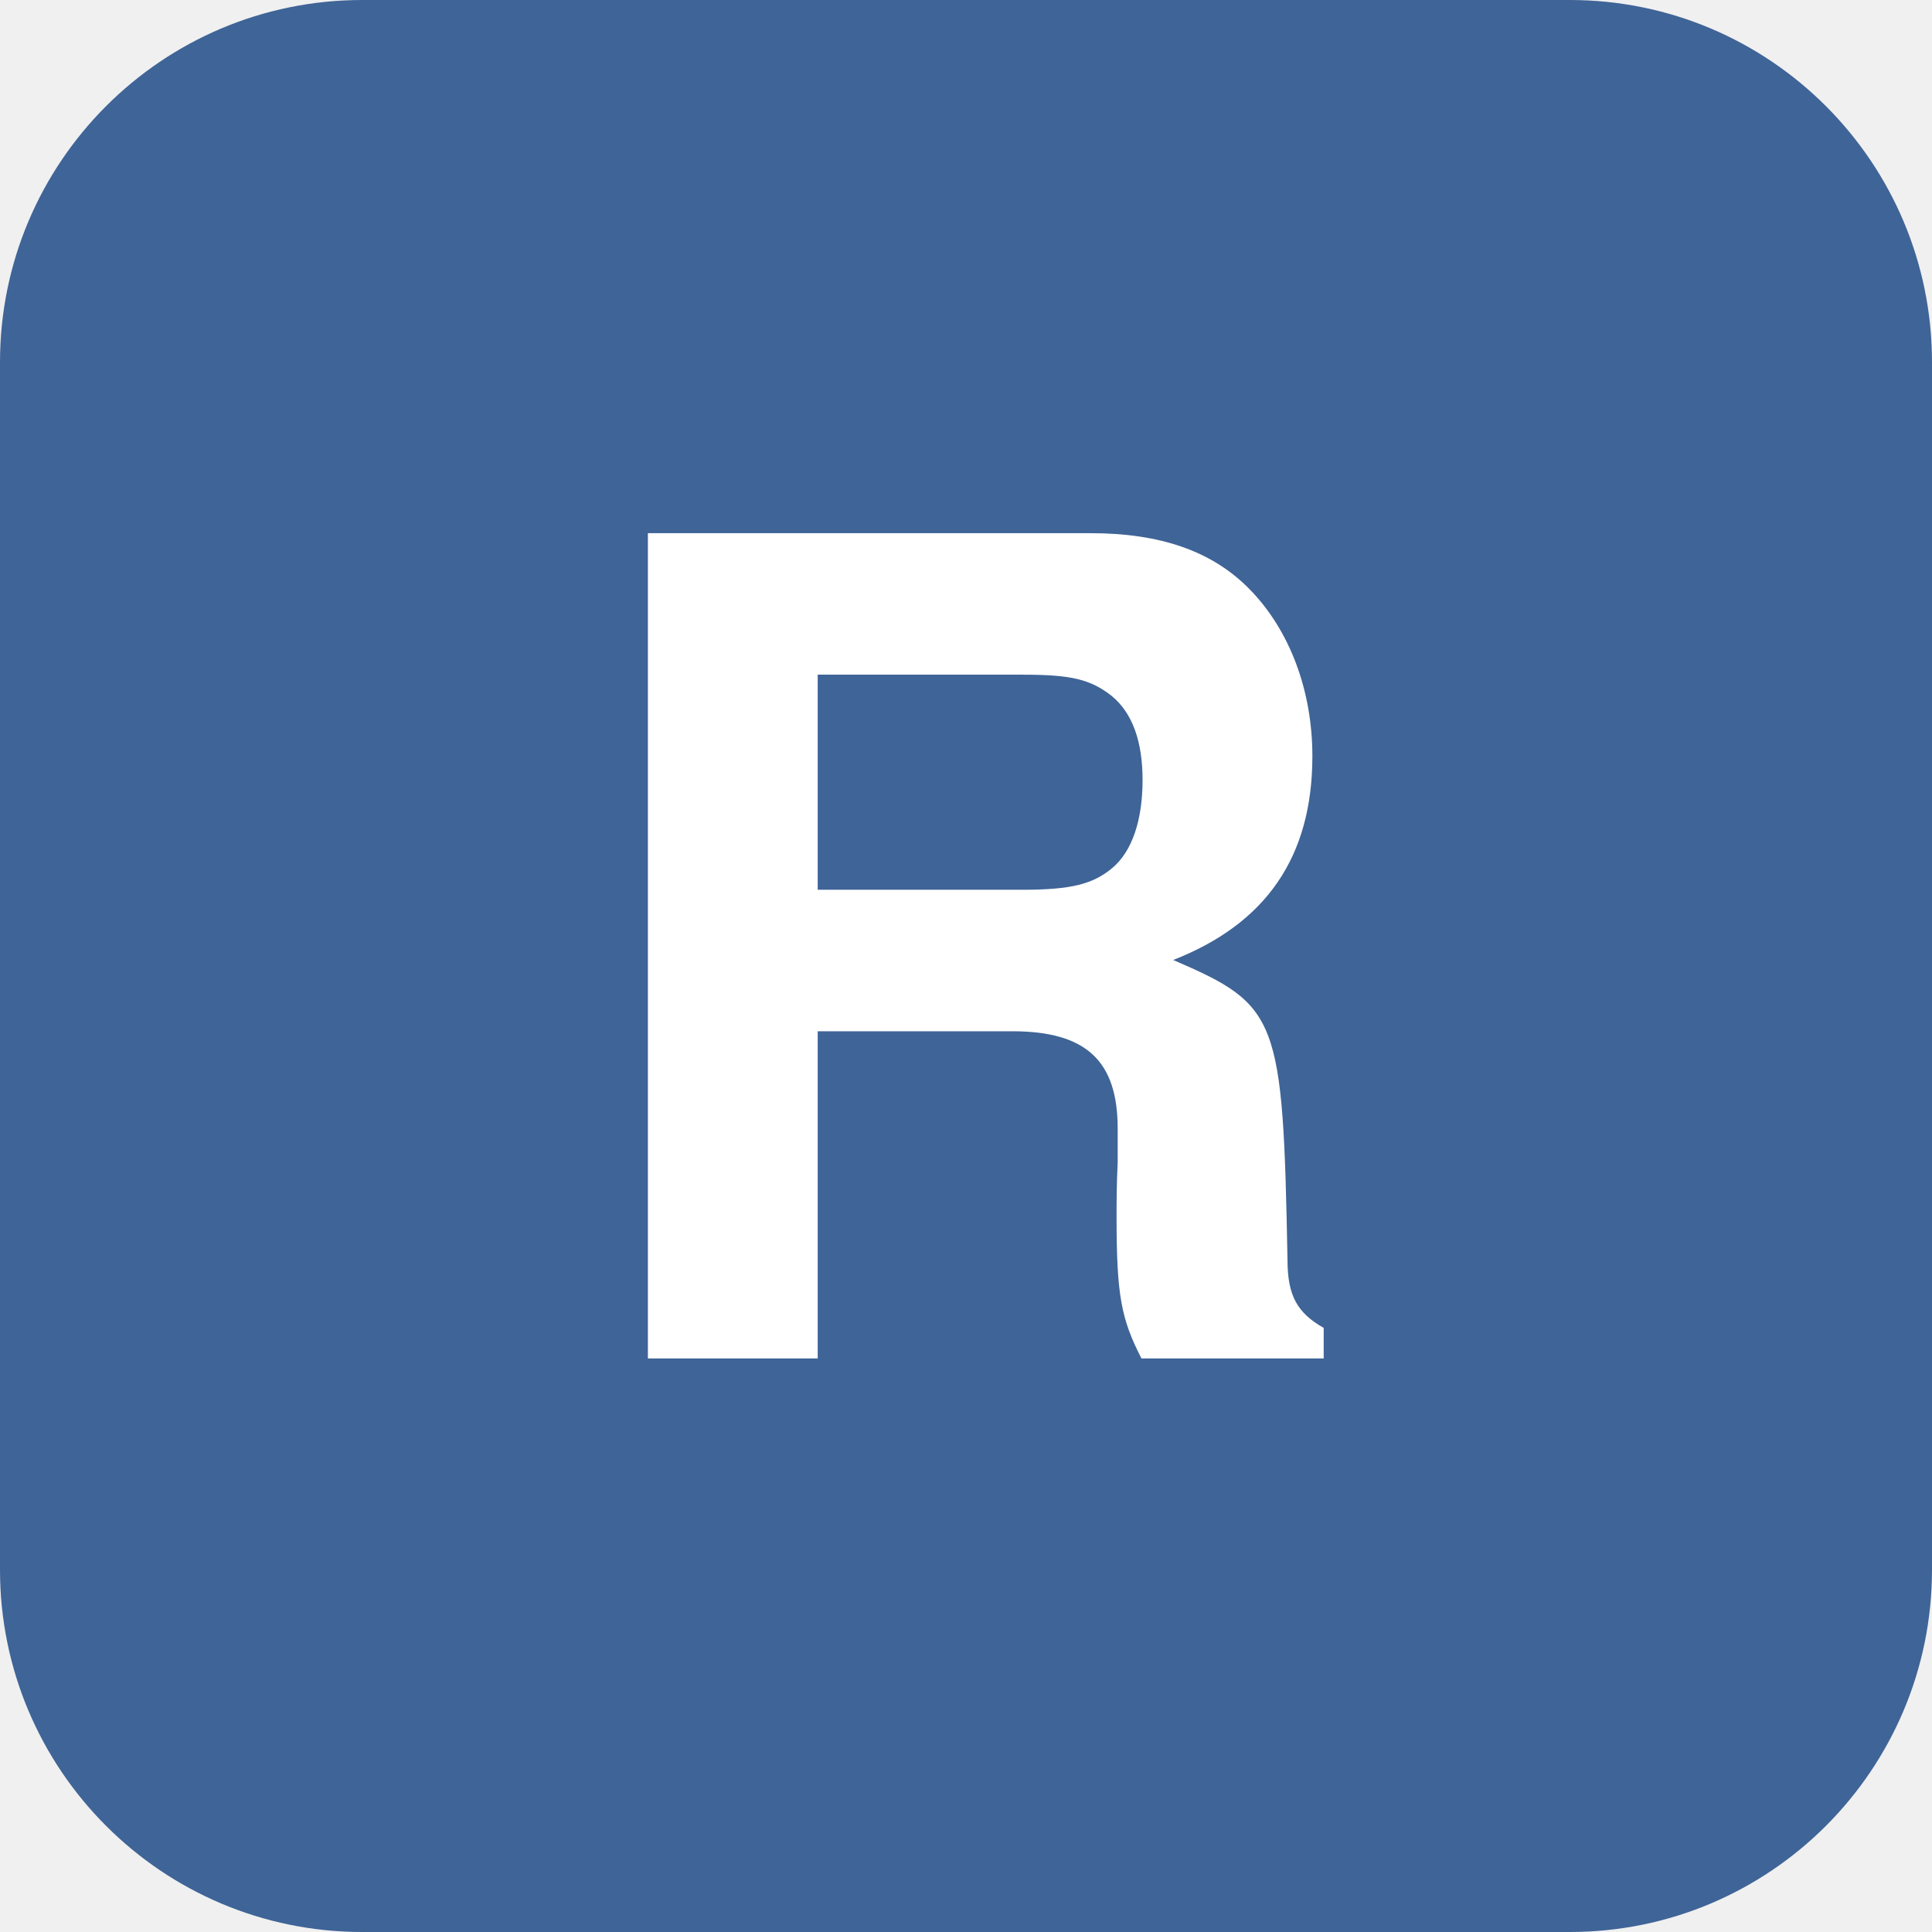
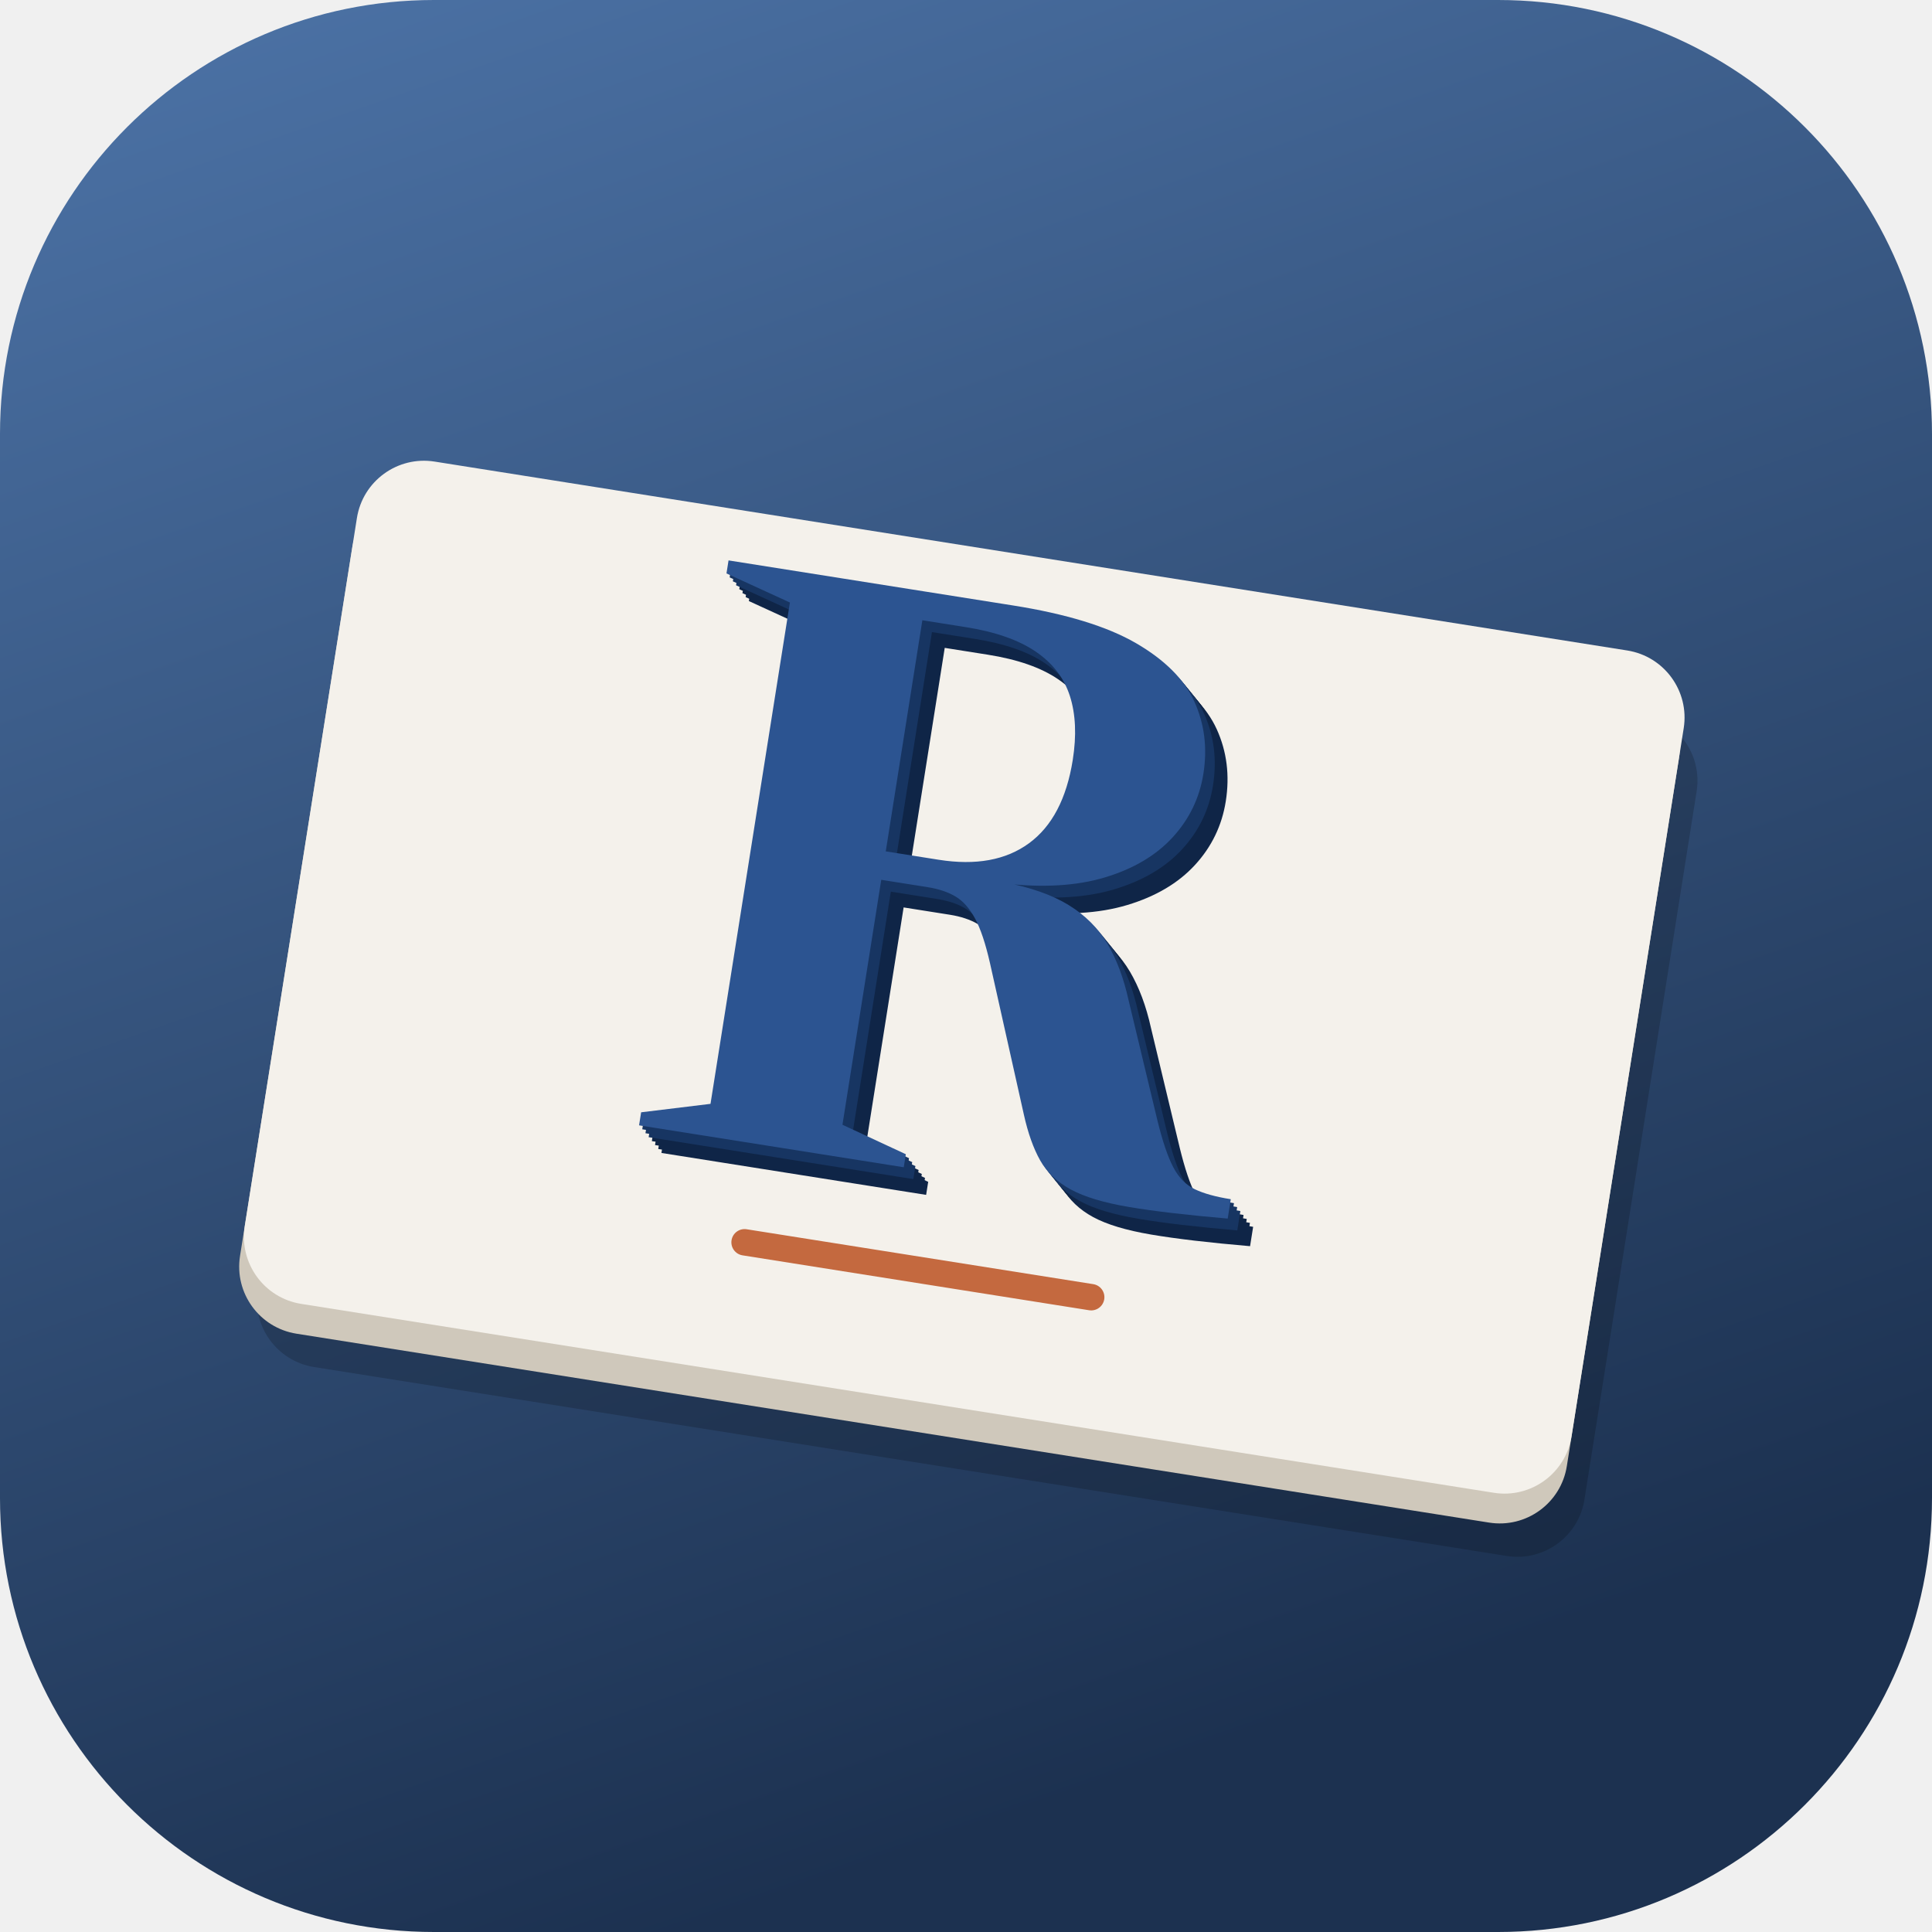
<svg xmlns="http://www.w3.org/2000/svg" viewBox="0 0 512 512">
-   <rect width="512" height="512" rx="96" fill="#3f6497" />
-   <text x="256" y="360" font-size="300" font-family="Helvetica, Arial, sans-serif" font-weight="700" fill="#fff" text-anchor="middle">R</text>
+   <defs>
+     <linearGradient id="bg" x1="0" y1="0" x2=".35" y2="1">
+       <stop offset="0" stop-color="#4d74a8" />
+       <stop offset="1" stop-color="#1c3150" />
+     </linearGradient>
+   </defs>
+   <rect width="512" height="512" rx="115" fill="url(#bg)" />
+   <g transform="rotate(9 256 256)">
+     <rect x="78" y="146" width="356" height="226" rx="18" fill="#000" opacity=".18" transform="translate(6 16)" />
+     <rect x="78" y="146" width="356" height="226" rx="18" fill="#cfc8bb" transform="translate(0 8)" />
+     <rect x="78" y="146" width="356" height="226" rx="18" fill="#f4f1eb" />
+     <rect x="206" y="334" width="100" height="7" rx="3.5" fill="#c4693f" />
+     <path transform="translate(177.99 317.56) scale(0.106 -0.106)" fill="#0f2547" d="M693 773Q834 773 909.5 849.0Q985 925 985 1072Q985 1165 953.0 1228.5Q921 1292 851.0 1325.0Q781 1358 668 1358H294L349 1430H777Q979 1430 1095.5 1385.0Q1212 1340 1262.5 1263.5Q1313 1187 1313 1089Q1313 997 1262.0 920.0Q1211 843 1110.5 794.5Q1010 746 861 740V743Q964 740 1031.5 712.0Q1099 684 1142.5 631.5Q1186 579 1217 500L1335 215Q1366 141 1392.5 105.5Q1419 70 1454.5 59.5Q1490 49 1547 49V0Q1394 -11 1298.5 -10.0Q1203 -9 1148.0 10.5Q1093 30 1061.0 70.5Q1029 111 1003 177L860 538Q832 608 805.5 642.5Q779 677 748.5 689.0Q718 701 676 701H341L284 773ZM559 1430V81L727 33V0H57V33L225 81V1350L57 1397V1430Z" />
+     <path transform="translate(176.99 316.66) scale(0.106 -0.106)" fill="#0f2547" d="M693 773Q834 773 909.5 849.0Q985 925 985 1072Q985 1165 953.0 1228.5Q921 1292 851.0 1325.0Q781 1358 668 1358H294L349 1430H777Q979 1430 1095.5 1385.0Q1212 1340 1262.5 1263.5Q1313 1187 1313 1089Q1313 997 1262.0 920.0Q1211 843 1110.5 794.5Q1010 746 861 740V743Q964 740 1031.5 712.0Q1099 684 1142.5 631.5Q1186 579 1217 500L1335 215Q1366 141 1392.5 105.5Q1419 70 1454.5 59.5Q1490 49 1547 49V0Q1394 -11 1298.5 -10.0Q1203 -9 1148.0 10.5Q1093 30 1061.0 70.5Q1029 111 1003 177L860 538Q832 608 805.5 642.5Q779 677 748.5 689.0Q718 701 676 701H341L284 773ZM559 1430V81L727 33V0H57V33L225 81V1350L57 1397V1430Z" />
+     <path transform="translate(175.99 315.76) scale(0.106 -0.106)" fill="#0f2547" d="M693 773Q834 773 909.5 849.0Q985 925 985 1072Q985 1165 953.0 1228.5Q921 1292 851.0 1325.0Q781 1358 668 1358H294L349 1430H777Q979 1430 1095.5 1385.0Q1212 1340 1262.5 1263.5Q1313 1187 1313 1089Q1313 997 1262.0 920.0Q1211 843 1110.5 794.5Q1010 746 861 740V743Q964 740 1031.5 712.0Q1099 684 1142.5 631.5Q1186 579 1217 500L1335 215Q1366 141 1392.5 105.5Q1419 70 1454.5 59.5Q1490 49 1547 49V0Q1394 -11 1298.5 -10.0Q1203 -9 1148.0 10.5Q1093 30 1061.0 70.5Q1029 111 1003 177L860 538Q832 608 805.5 642.5Q779 677 748.5 689.0Q718 701 676 701H341L284 773ZM559 1430V81L727 33V0H57V33L225 81V1350L57 1397V1430Z" />
+     <path transform="translate(174.99 314.86) scale(0.106 -0.106)" fill="#0f2547" d="M693 773Q834 773 909.5 849.0Q985 925 985 1072Q985 1165 953.0 1228.5Q921 1292 851.0 1325.0Q781 1358 668 1358H294L349 1430H777Q979 1430 1095.5 1385.0Q1212 1340 1262.5 1263.5Q1313 1187 1313 1089Q1313 997 1262.0 920.0Q1211 843 1110.5 794.5Q1010 746 861 740V743Q964 740 1031.5 712.0Q1099 684 1142.5 631.5Q1186 579 1217 500L1335 215Q1366 141 1392.5 105.5Q1419 70 1454.5 59.5Q1490 49 1547 49V0Q1394 -11 1298.5 -10.0Q1203 -9 1148.0 10.5Q1093 30 1061.0 70.5Q1029 111 1003 177L860 538Q832 608 805.5 642.5Q779 677 748.5 689.0Q718 701 676 701H341L284 773ZM559 1430V81L727 33V0H57V33L225 81V1350L57 1397V1430Z" />
+     <path transform="translate(173.99 313.96) scale(0.106 -0.106)" fill="#173562" d="M693 773Q834 773 909.5 849.0Q985 925 985 1072Q985 1165 953.0 1228.5Q921 1292 851.0 1325.0Q781 1358 668 1358H294L349 1430H777Q979 1430 1095.5 1385.0Q1212 1340 1262.5 1263.5Q1313 1187 1313 1089Q1313 997 1262.0 920.0Q1211 843 1110.5 794.5Q1010 746 861 740V743Q964 740 1031.5 712.0Q1099 684 1142.5 631.5Q1186 579 1217 500L1335 215Q1366 141 1392.5 105.5Q1419 70 1454.5 59.5Q1490 49 1547 49V0Q1394 -11 1298.5 -10.0Q1203 -9 1148.0 10.5Q1093 30 1061.0 70.5Q1029 111 1003 177L860 538Q832 608 805.5 642.5Q779 677 748.5 689.0Q718 701 676 701H341L284 773ZM559 1430V81L727 33V0H57V33L225 81V1350L57 1397V1430Z" />
+     <path transform="translate(172.99 313.06) scale(0.106 -0.106)" fill="#173562" d="M693 773Q834 773 909.5 849.0Q985 925 985 1072Q985 1165 953.0 1228.5Q921 1292 851.0 1325.0Q781 1358 668 1358H294L349 1430H777Q979 1430 1095.5 1385.0Q1212 1340 1262.5 1263.5Q1313 1187 1313 1089Q1313 997 1262.0 920.0Q1211 843 1110.5 794.5Q1010 746 861 740V743Q964 740 1031.5 712.0Q1099 684 1142.5 631.5Q1186 579 1217 500L1335 215Q1366 141 1392.5 105.5Q1419 70 1454.5 59.5Q1490 49 1547 49V0Q1394 -11 1298.5 -10.0Q1203 -9 1148.0 10.5Q1093 30 1061.0 70.5Q1029 111 1003 177L860 538Q832 608 805.5 642.5Q779 677 748.5 689.0Q718 701 676 701H341L284 773ZM559 1430V81L727 33V0H57V33L225 81V1350L57 1397V1430Z" />
+     <path transform="translate(171.99 312.16) scale(0.106 -0.106)" fill="#173562" d="M693 773Q834 773 909.5 849.0Q985 925 985 1072Q985 1165 953.0 1228.5Q921 1292 851.0 1325.0Q781 1358 668 1358H294L349 1430H777Q979 1430 1095.5 1385.0Q1212 1340 1262.5 1263.5Q1313 1187 1313 1089Q1313 997 1262.0 920.0Q1211 843 1110.5 794.5Q1010 746 861 740V743Q964 740 1031.5 712.0Q1099 684 1142.5 631.5Q1186 579 1217 500L1335 215Q1366 141 1392.5 105.5Q1419 70 1454.5 59.5Q1490 49 1547 49V0Q1394 -11 1298.5 -10.0Q1203 -9 1148.0 10.5Q1093 30 1061.0 70.5Q1029 111 1003 177L860 538Q832 608 805.5 642.5Q779 677 748.5 689.0Q718 701 676 701H341L284 773ZM559 1430V81L727 33V0H57V33L225 81V1350L57 1397V1430Z" />
+     <path transform="translate(170.99 311.26) scale(0.106 -0.106)" fill="#2c5491" d="M693 773Q834 773 909.5 849.0Q985 925 985 1072Q985 1165 953.0 1228.5Q921 1292 851.0 1325.0Q781 1358 668 1358H294L349 1430H777Q979 1430 1095.5 1385.0Q1212 1340 1262.5 1263.5Q1313 1187 1313 1089Q1313 997 1262.0 920.0Q1211 843 1110.5 794.5Q1010 746 861 740V743Q964 740 1031.5 712.0Q1099 684 1142.5 631.5Q1186 579 1217 500L1335 215Q1366 141 1392.5 105.5Q1419 70 1454.5 59.5Q1490 49 1547 49V0Q1394 -11 1298.5 -10.0Q1203 -9 1148.0 10.5Q1093 30 1061.0 70.5Q1029 111 1003 177L860 538Q832 608 805.5 642.5Q779 677 748.5 689.0Q718 701 676 701H341L284 773ZM559 1430V81L727 33V0H57V33L225 81V1350L57 1397V1430Z" />
+   </g>
</svg>
